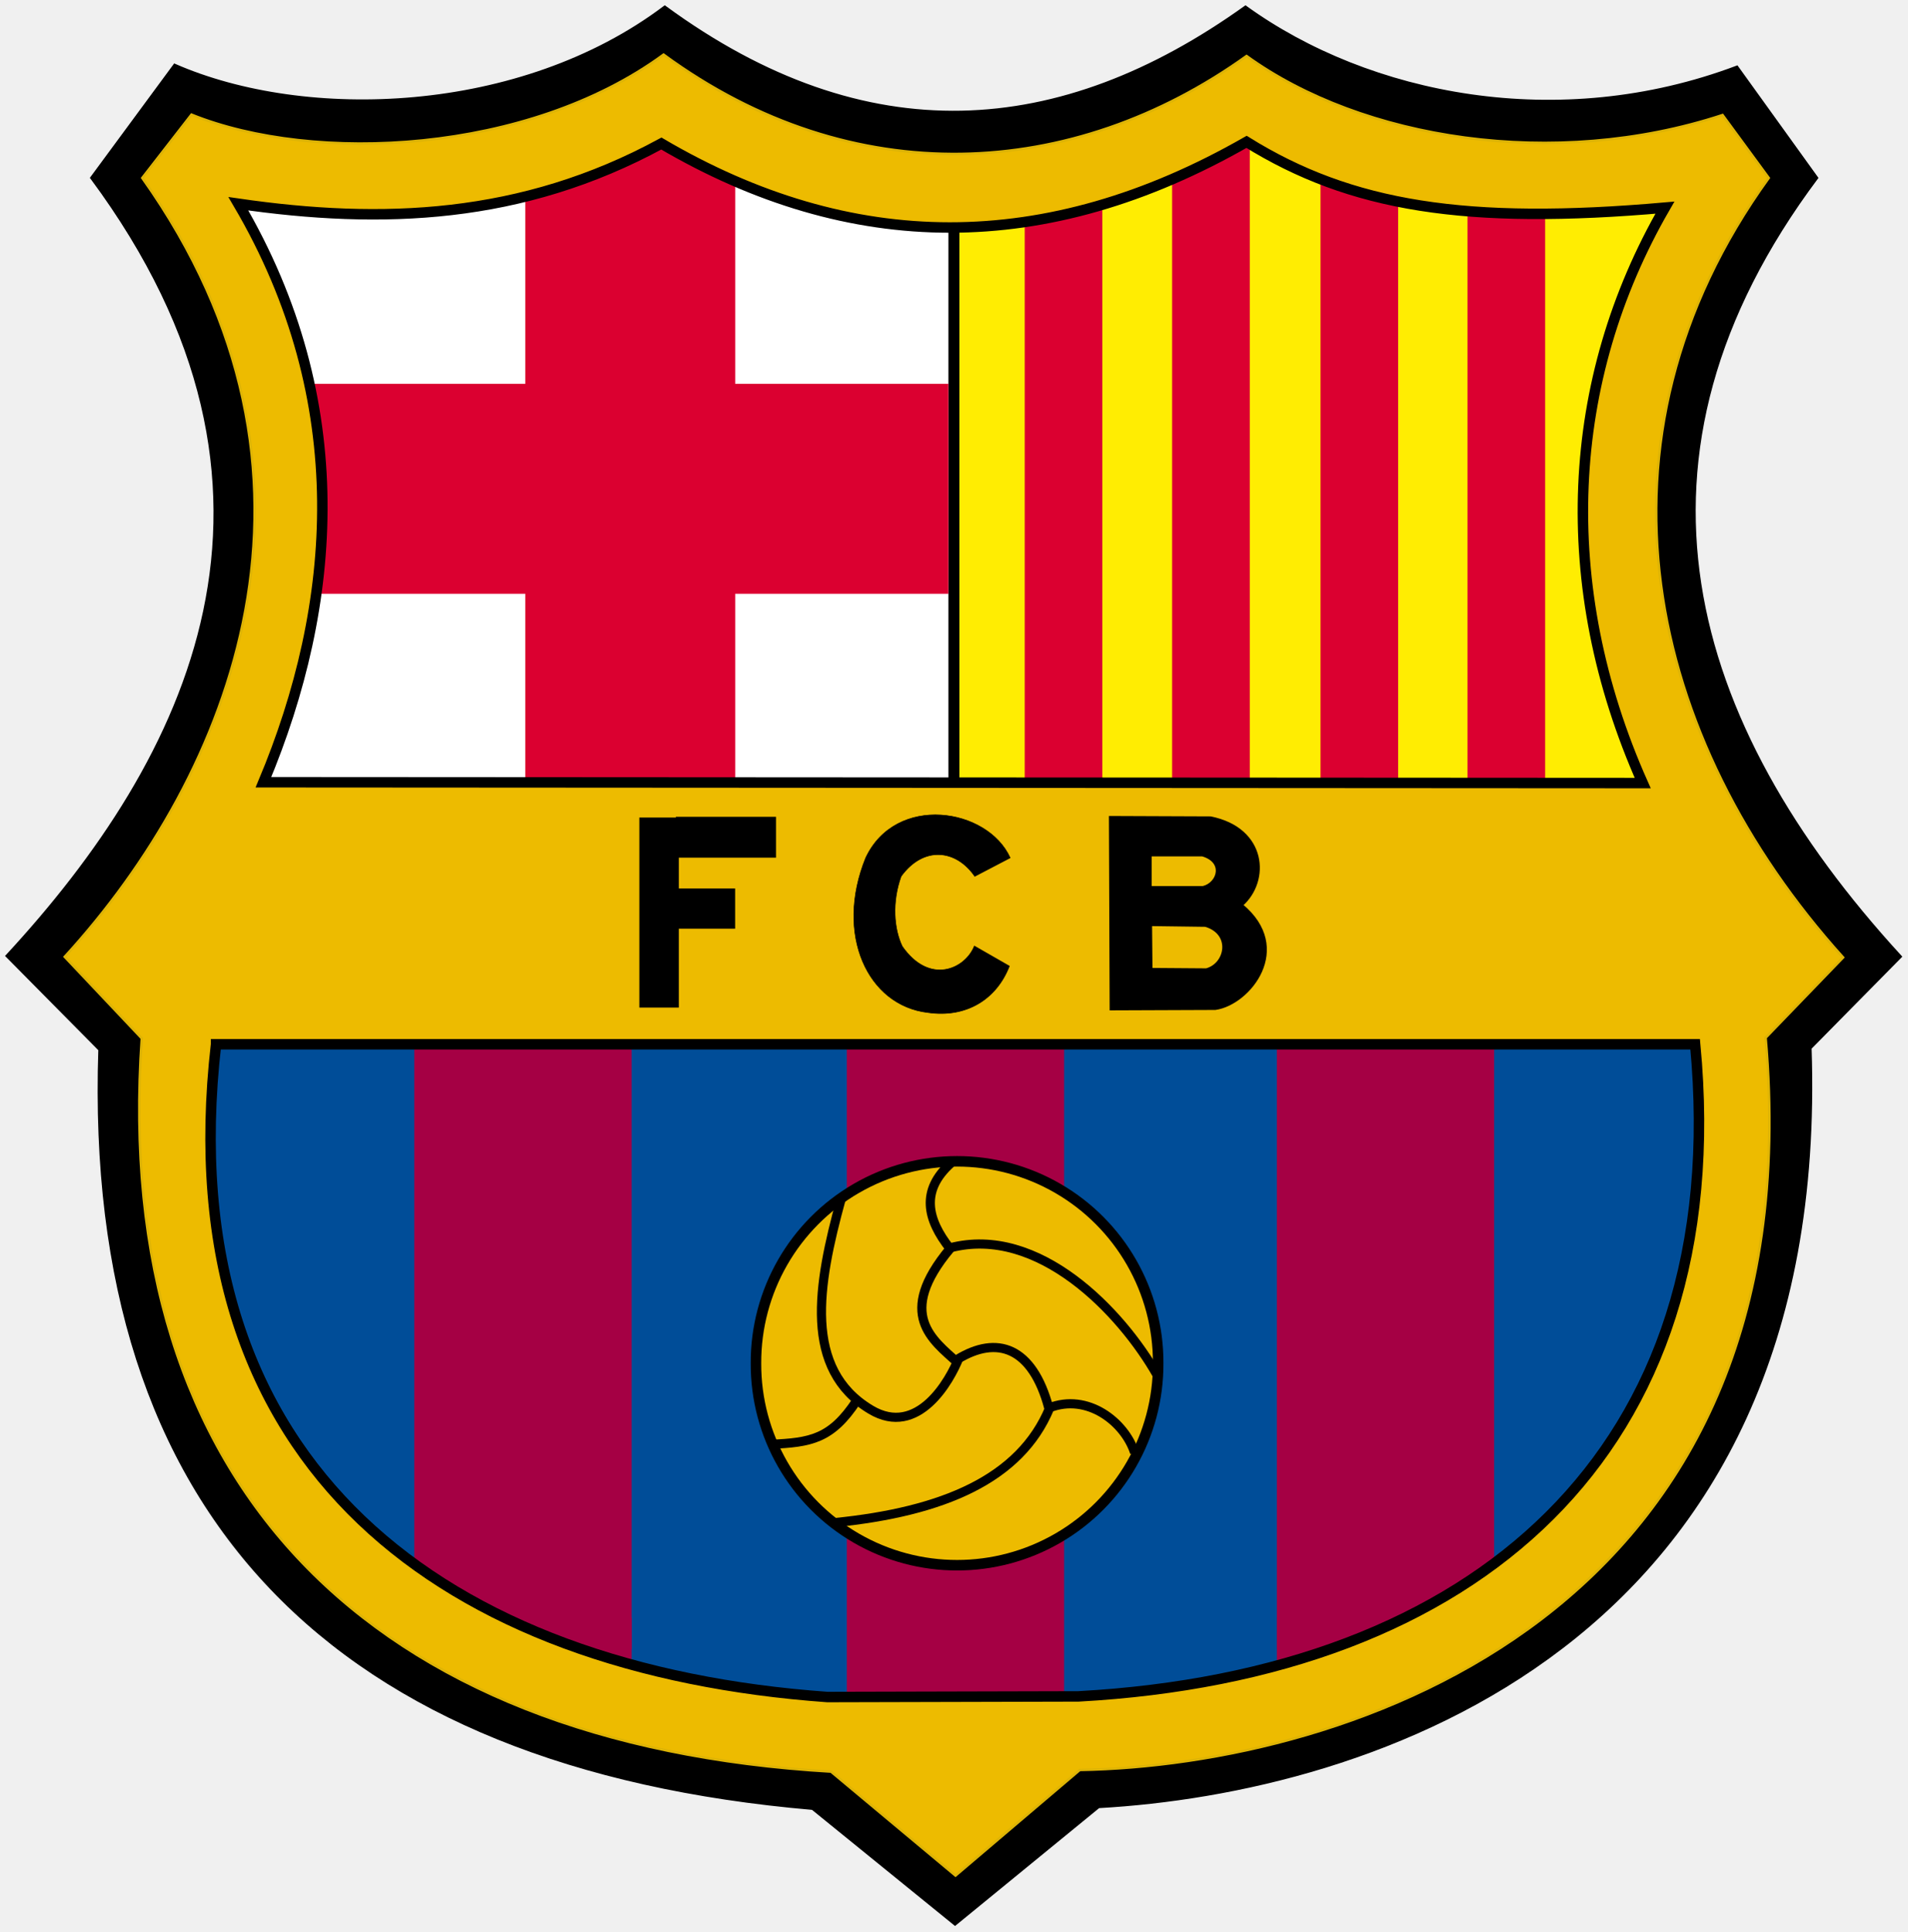
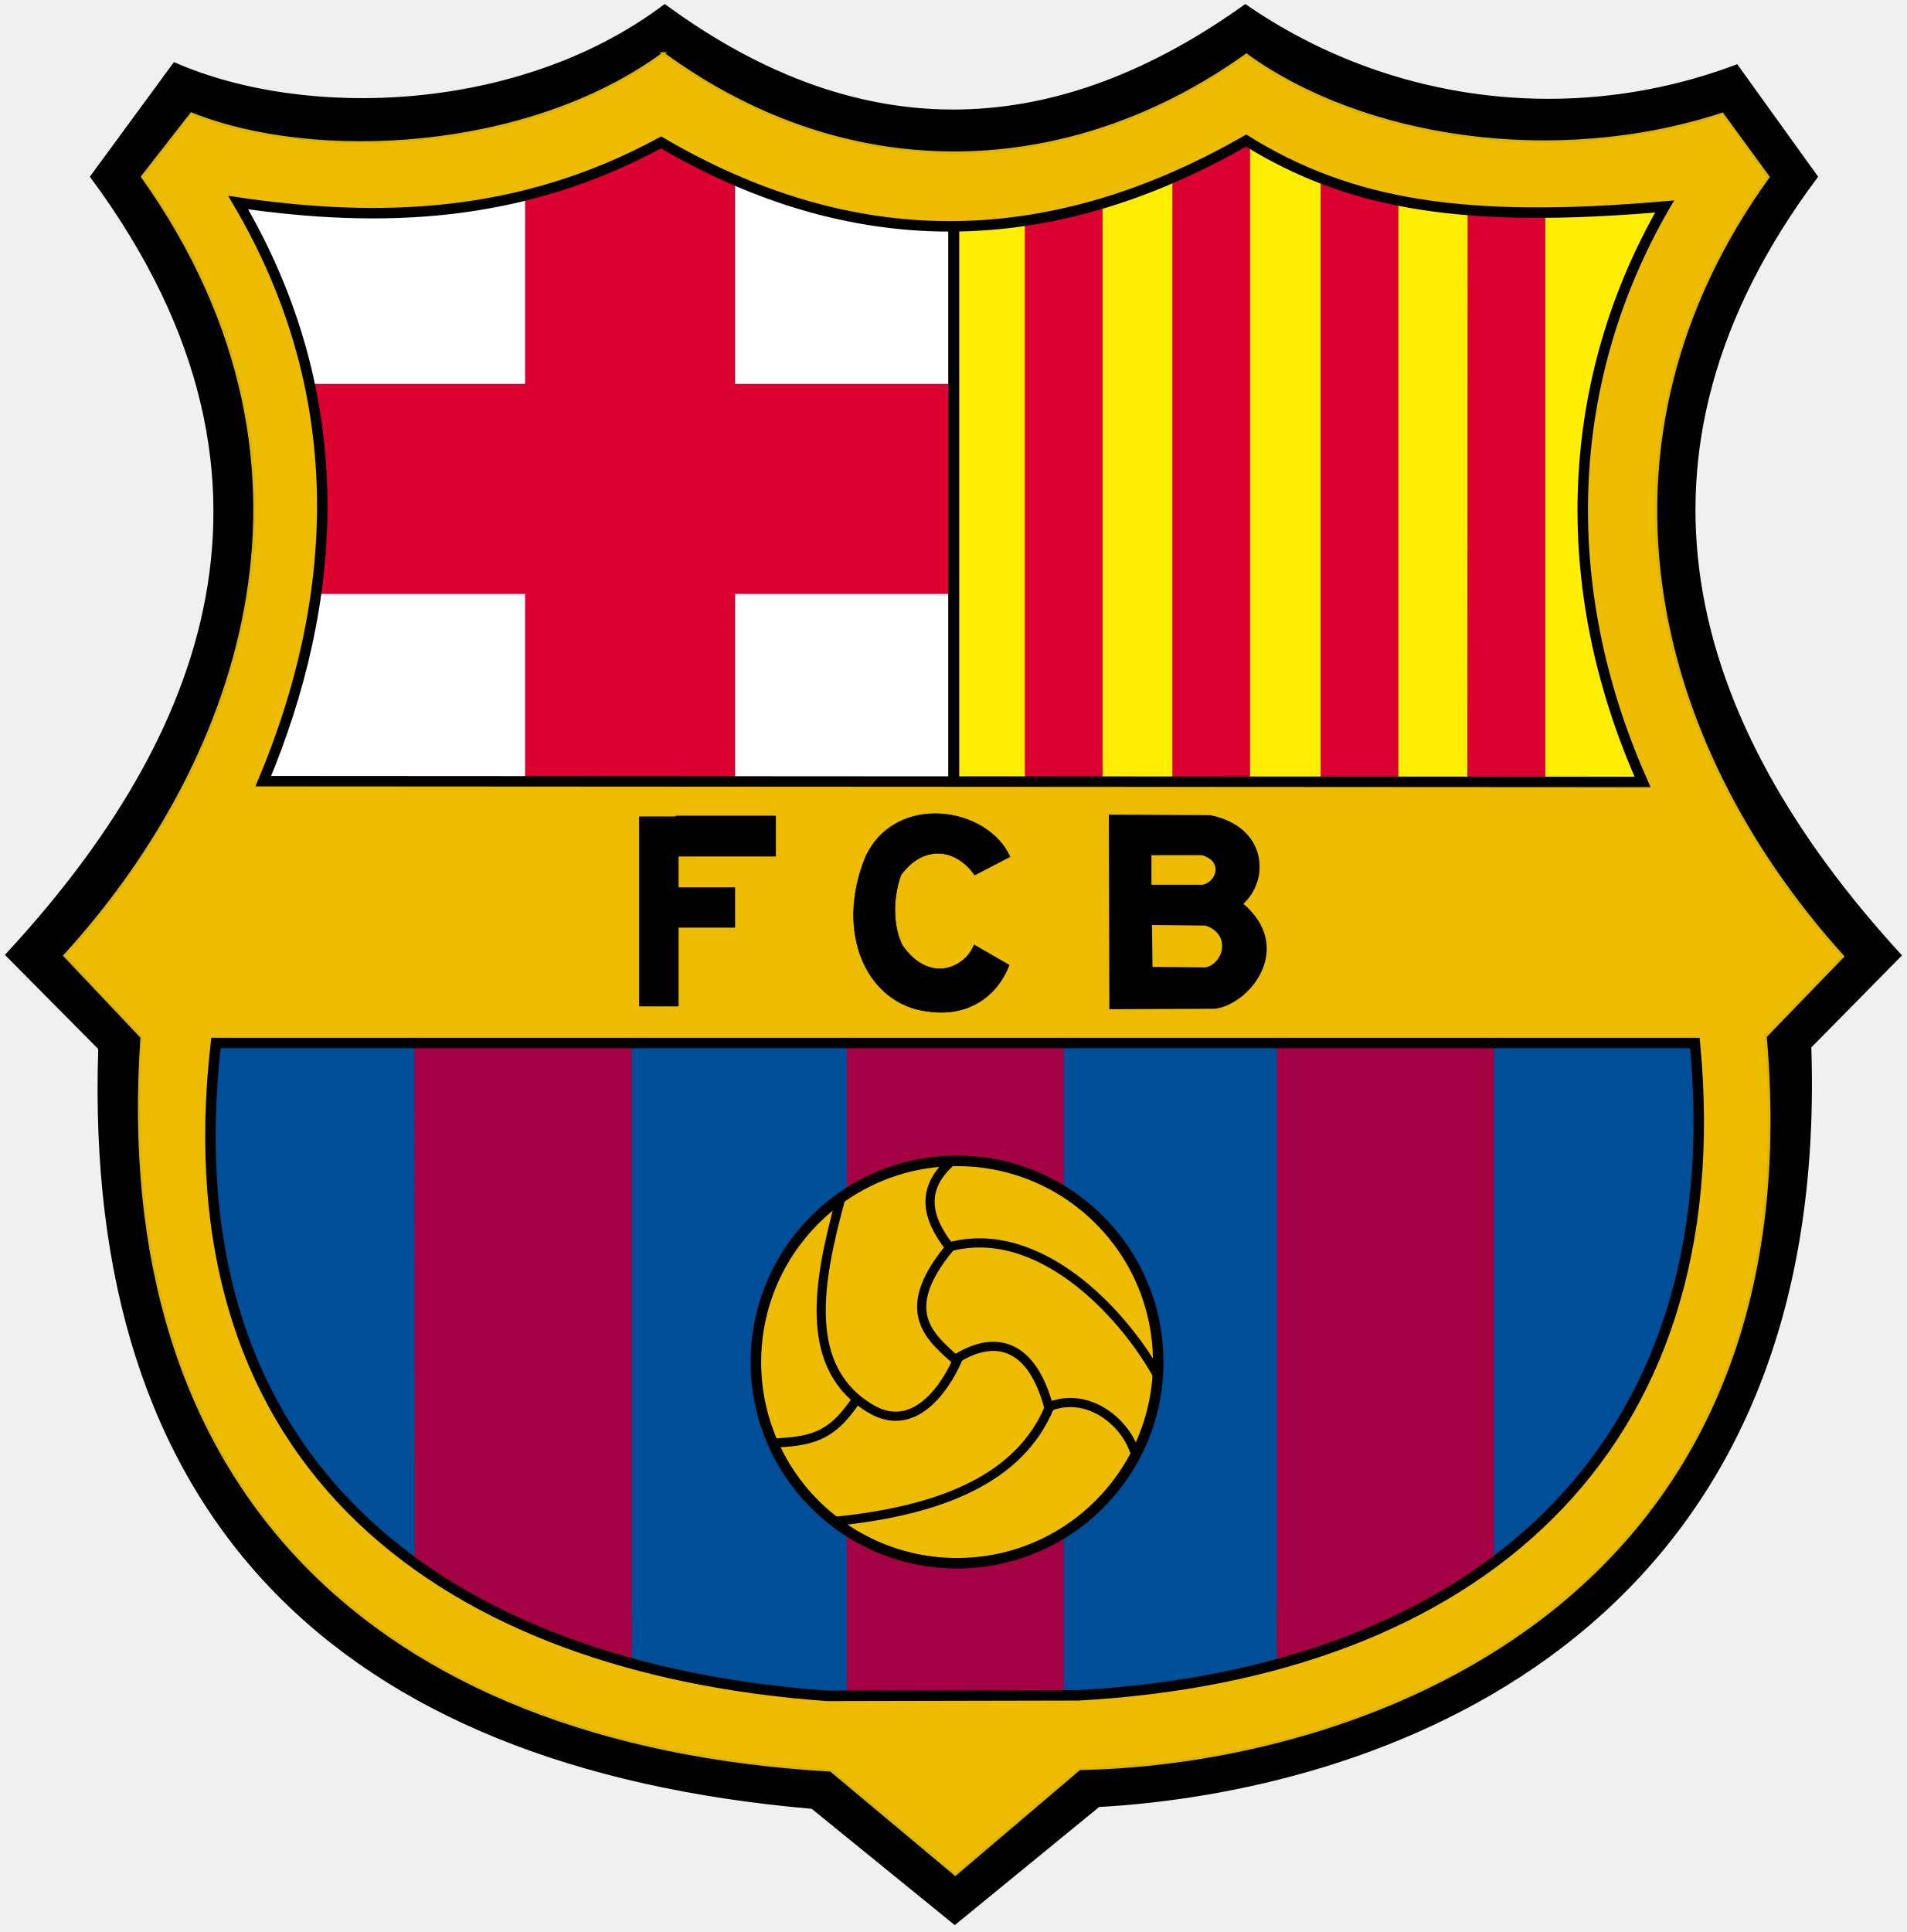
- <svg xmlns="http://www.w3.org/2000/svg" version="1.0" viewBox="1.89 2.46 138.04 139.75">
-   <path d="M74.644 174.448c50.081 21.983 132.278 19.38 187.41-22.228 77.09 56.484 151.285 50.686 222.027 0 47.165 34.092 119.78 48.648 187.916 22.944l30.545 42.44c-79.649 106.443-50.166 208.19 31.988 297.731l-34.498 34.98c7.815 229.58-169.998 284.393-272.102 290.083l-54.897 44.915-54.487-44.245C136.26 825.325 40.016 729.158 45.97 550.904L10.5 515.068C79.804 440.105 131.882 337.67 42.855 217.58z" data-source="https://football-logos.cc" style="fill:#000;fill-opacity:1;fill-rule:evenodd;stroke:#000;stroke-width:1px;stroke-linecap:butt;stroke-linejoin:miter;stroke-opacity:1" transform="translate(.398 -25.853)scale(.18927)" />
-   <path d="M78.794 546.281h586.55c15.415 162.311-87.706 249.98-244.514 258.598l-99.643.252c-150.023-10.784-261.795-89.993-242.393-258.85" style="fill:#004d98;fill-opacity:1;fill-rule:evenodd;stroke:none" transform="translate(.398 -25.853)scale(.18927)" />
-   <path d="M331.65 548.233h83.086v259.363H331.65z" style="fill:#a50044;fill-opacity:1;fill-rule:nonzero;stroke:none" transform="translate(.398 -25.853)scale(.18927)" />
-   <path d="M166.417 548.233h83.086v231.796h-83.086z" style="fill:#a50044;fill-opacity:1;fill-rule:nonzero;stroke:none" transform="translate(.373 -25.853)scale(.18927)" />
-   <path d="M195.386 768.152h54.117v23.877h-54.117zm300.817-219.919h83.086v231.796h-83.086z" style="fill:#a50044;fill-opacity:1;fill-rule:nonzero;stroke:none" transform="translate(.373 -25.853)scale(.18927)" />
-   <path d="M496.203 768.152h54.117v23.877h-54.117z" style="fill:#a50044;fill-opacity:1;fill-rule:nonzero;stroke:none" transform="translate(.373 -25.853)scale(.18927)" />
-   <path d="M370.491 228.08v230.373L90.5 460.48l28.86-110.884L83.41 216.94l177.21-22.784z" style="fill:#fff;fill-opacity:1;fill-rule:evenodd;stroke:none;stroke-width:1px;stroke-linecap:butt;stroke-linejoin:miter;stroke-opacity:1" transform="translate(.398 -25.853)scale(.18927)" />
-   <path d="M374.542 228.08v230.373l279.993 2.026-28.86-110.884 35.948-132.655-177.21-22.784z" style="fill:#ffed02;fill-opacity:1;fill-rule:evenodd;stroke:none" transform="translate(.398 -25.853)scale(.18927)" />
-   <path d="M208.704 200.719h80.278v256.307h-80.278z" style="fill:#db0030;fill-opacity:1;fill-rule:nonzero;stroke:none" transform="translate(.398 -25.853)scale(.18927)" />
-   <path d="M296.322-370.491H376.6v249.801h-80.278z" style="fill:#db0030;fill-opacity:1;fill-rule:nonzero;stroke:none" transform="rotate(90 13.125 -12.727)scale(.18927)" />
-   <path d="M399.801 218.888h29.691v236.469h-29.691zm56.362-16.939h29.691v253.966h-29.691zm56.732 14.315h29.691v240.18h-29.691zm56.201 8.799h29.691V456.23h-29.691z" data-source="https://football-logos.cc" style="fill:#db0030;fill-opacity:1;fill-rule:nonzero;stroke:none" transform="translate(.373 -25.853)scale(.18927)" />
-   <path d="M261.587 170.469c-51.707 37.9-133.53 41.887-180.5 22.937l-18.813 24.219c80.708 113.56 34.338 227.81-29.656 297.781l29.469 31.188c-11.958 171.165 87.93 270.157 263.531 280.343l47.594 39.75 47.5-40.375c102.26-1.763 281.57-59.115 262.25-279.968l29.625-30.688c-75.153-83.346-101.056-197.505-28.438-298.031l-17.656-24.062c-64.255 21.116-137.765 9.411-182-22.563-66.348 47.537-150.605 52.444-222.906-.531zM485.087 203c39.892 24.77 83.974 31.818 159.969 25.156-38.055 65.84-42.165 144.274-8.47 220l-527.374-.312c28.364-67.666 34.872-145.53-9.594-221.188 54.813 7.958 108.356 6.051 161.75-23 72.423 42.515 146.929 43.293 223.719-.656zM90.493 548.844h565.531c14.863 156.492-84.563 241.002-235.75 249.312l-96.094.25c-144.644-10.398-252.393-86.76-233.687-249.562z" style="fill:#edbb00;fill-opacity:1;fill-rule:evenodd;stroke:#deb405;stroke-width:.938px;stroke-linecap:butt;stroke-linejoin:miter;stroke-opacity:1" transform="translate(.398 -25.853)scale(.18927)" />
-   <path d="M99.008 227.48c44.466 75.657 37.953 153.52 9.59 221.186l527.362.312c-33.695-75.727-29.57-154.161 8.483-220.001-75.994 6.66-120.065-.38-159.957-25.15-76.79 43.95-151.32 43.155-223.744.64-53.393 29.05-106.921 30.971-161.734 23.013zm-8.52 321.363H656.01c14.863 156.492-84.561 241.017-235.748 249.328l-96.07.243c-144.646-10.398-252.41-86.768-233.704-249.57zm282.209-313.45v213.684" style="fill:none;fill-rule:evenodd;stroke:#000;stroke-width:4;stroke-linecap:butt;stroke-linejoin:miter;stroke-miterlimit:4;stroke-dasharray:none;stroke-opacity:1" transform="translate(.398 -25.853)scale(.18927)" />
-   <path d="M391.554 656.71a57.378 57.378 0 1 1-114.755 0 57.378 57.378 0 1 1 114.755 0z" style="fill:#edbb00;fill-opacity:1;fill-rule:nonzero;stroke:#000;stroke-width:3;stroke-linecap:butt;stroke-linejoin:miter;stroke-miterlimit:4;stroke-opacity:1;stroke-dasharray:none;stroke-dashoffset:0" transform="translate(-13.608 -65.45)scale(.25363)" />
+ <svg xmlns="http://www.w3.org/2000/svg" viewBox="1.9 2.5 138 139.8">
+   <path d="M74.6 174.4c50.1 22 132.3 19.4 187.5-22.2 77 56.5 151.2 50.7 222 0a204 204 0 0 0 187.9 23l30.5 42.4c-79.6 106.4-50.1 208.2 32 297.7l-34.5 35c7.8 229.6-170 284.4-272 290.1l-55 45-54.5-44.3C136.3 825.3 40 729 46 550.9l-35.5-35.8c69.3-75 121.4-177.4 32.4-297.5z" data-source="https://football-logos.cc" style="fill:#000;fill-opacity:1;fill-rule:evenodd;stroke:#000;stroke-width:1px;stroke-linecap:butt;stroke-linejoin:miter;stroke-opacity:1" transform="translate(.4 -25.9)scale(.18927)" />
+   <path d="M78.8 546.3h586.5c15.5 162.3-87.7 250-244.5 258.6l-99.6.2c-150-10.8-261.8-90-242.4-258.8" style="fill:#004d98;fill-opacity:1;fill-rule:evenodd;stroke:none" transform="translate(.4 -25.9)scale(.18927)" />
+   <path d="M331.7 548.2h83v259.4h-83zm-165.3 0h83.1V780h-83z" style="fill:#a50044;fill-opacity:1;fill-rule:nonzero;stroke:none" transform="translate(.4 -25.9)scale(.18927)" />
+   <path d="M195.4 768.2h54.1V792h-54.1zm300.8-220h83V780h-83z" style="fill:#a50044;fill-opacity:1;fill-rule:nonzero;stroke:none" transform="translate(.4 -25.9)scale(.18927)" />
+   <path d="M496.2 768.2h54.1V792h-54.1z" style="fill:#a50044;fill-opacity:1;fill-rule:nonzero;stroke:none" transform="translate(.4 -25.9)scale(.18927)" />
+   <path d="M370.5 228v230.5l-280 2 28.9-110.9-36-132.7 177.2-22.7z" style="fill:#fff;fill-opacity:1;fill-rule:evenodd;stroke:none;stroke-width:1px;stroke-linecap:butt;stroke-linejoin:miter;stroke-opacity:1" transform="translate(.4 -25.9)scale(.18927)" />
+   <path d="M374.5 228v230.5l280 2-28.8-111 36-132.6-177.3-22.7z" style="fill:#ffed02;fill-opacity:1;fill-rule:evenodd;stroke:none" transform="translate(.4 -25.9)scale(.18927)" />
+   <path d="M208.7 200.7H289V457h-80.3z" style="fill:#db0030;fill-opacity:1;fill-rule:nonzero;stroke:none" transform="translate(.4 -25.9)scale(.18927)" />
+   <path d="M296.3-370.5h80.3v249.8h-80.3z" style="fill:#db0030;fill-opacity:1;fill-rule:nonzero;stroke:none" transform="rotate(90 13.1 -12.7)scale(.18927)" />
+   <path d="M399.8 218.9h29.7v236.5h-29.7zm56.4-17h29.7v254h-29.7zm56.7 14.4h29.7v240.1h-29.7zm56.2 8.8h29.7v231.1H569z" data-source="https://football-logos.cc" style="fill:#db0030;fill-opacity:1;fill-rule:nonzero;stroke:none" transform="translate(.4 -25.9)scale(.18927)" />
+   <path d="M261.6 170.5c-51.7 37.9-133.5 41.9-180.5 23l-18.8 24.1C143 331.2 96.6 445.4 32.6 515.4l29.5 31.2c-12 171.2 88 270.2 263.5 280.3l47.6 39.8 47.5-40.4c102.3-1.8 281.6-59.1 262.3-280l29.6-30.6c-75.2-83.4-101-197.5-28.5-298l-17.6-24.1c-64.3 21-137.8 9.4-182-22.6-66.4 47.5-150.6 52.4-223-.5zM485 203c39.9 24.8 84 31.8 160 25.2-38.1 65.8-42.2 144.2-8.5 220l-527.4-.4c28.4-67.6 34.9-145.5-9.6-221.1 54.8 8 108.4 6 161.8-23 72.4 42.5 146.9 43.2 223.7-.7zM90.5 548.8H656c14.9 156.5-84.5 241-235.7 249.4l-96.1.2C179.5 788 71.8 711.6 90.5 548.8z" style="fill:#edbb00;fill-opacity:1;fill-rule:evenodd;stroke:#deb405;stroke-width:.938px;stroke-linecap:butt;stroke-linejoin:miter;stroke-opacity:1" transform="translate(.4 -25.9)scale(.18927)" />
+   <path d="M99 227.5c44.5 75.6 38 153.5 9.6 221.2l527.4.3c-33.7-75.7-29.6-154.2 8.4-220-76 6.6-120-.4-160-25.2-76.7 44-151.2 43.2-223.7.7-53.4 29-106.9 31-161.7 23zm-8.5 321.3H656c14.9 156.5-84.6 241-235.7 249.4l-96.1.2C179.5 788 71.8 711.6 90.5 548.8zm282.2-313.4V449" style="fill:none;fill-rule:evenodd;stroke:#000;stroke-width:4;stroke-linecap:butt;stroke-linejoin:miter;stroke-miterlimit:4;stroke-dasharray:none;stroke-opacity:1" transform="translate(.4 -25.9)scale(.18927)" />
+   <path d="M391.6 656.7a57.4 57.4 0 1 1-114.8 0 57.4 57.4 0 1 1 114.8 0z" style="fill:#edbb00;fill-opacity:1;fill-rule:nonzero;stroke:#000;stroke-width:3;stroke-linecap:butt;stroke-linejoin:miter;stroke-miterlimit:4;stroke-opacity:1;stroke-dasharray:none;stroke-dashoffset:0" transform="translate(-13.6 -65.5)scale(.25363)" />
  <g style="stroke-width:3.5;stroke-miterlimit:4;stroke-dasharray:none">
-     <path d="M329.448 608.16c-8.975 32.709-14.54 64.915 11.35 80.391 18.09 10.814 30.322-11.24 33.711-19.784" style="fill:none;fill-rule:evenodd;stroke:#000;stroke-width:3.5;stroke-linecap:butt;stroke-linejoin:miter;stroke-miterlimit:4;stroke-dasharray:none;stroke-opacity:1" transform="translate(.398 -25.853)scale(.18927)" />
-     <path d="M302.65 701.792c15.157-.692 23.066-1.938 32.788-16.709" style="fill:none;fill-rule:evenodd;stroke:#000;stroke-width:3.5;stroke-linecap:butt;stroke-linejoin:miter;stroke-miterlimit:4;stroke-dasharray:none;stroke-opacity:1" transform="translate(.398 -25.853)scale(.18927)" />
+     <path d="M329.4 608.2c-9 32.7-14.5 64.9 11.4 80.4 18 10.8 30.3-11.3 33.7-19.8" style="fill:none;fill-rule:evenodd;stroke:#000;stroke-width:3.5;stroke-linecap:butt;stroke-linejoin:miter;stroke-miterlimit:4;stroke-dasharray:none;stroke-opacity:1" transform="translate(.4 -25.9)scale(.18927)" />
+     <path d="M302.7 701.8c15.1-.7 23-2 32.7-16.7" style="fill:none;fill-rule:evenodd;stroke:#000;stroke-width:3.5;stroke-linecap:butt;stroke-linejoin:miter;stroke-miterlimit:4;stroke-dasharray:none;stroke-opacity:1" transform="translate(.4 -25.9)scale(.18927)" />
  </g>
-   <path d="M373.871 669.341c15.21-9.35 28.738-4.825 35.023 18.58 14.803-5.949 29.07 5.476 32.787 17.024" style="fill:none;fill-rule:evenodd;stroke:#000;stroke-width:3.5;stroke-linecap:butt;stroke-linejoin:miter;stroke-miterlimit:4;stroke-dasharray:none;stroke-opacity:1" transform="translate(.398 -25.853)scale(.18927)" />
-   <path d="M409.209 687.92c-11.237 27.129-40.792 39.687-82.283 43.822m46.969-61.289c-9.336-8.548-23.698-18.33-2.775-43.461-8.878-11.25-11.297-22.243.309-32.674" style="fill:none;fill-rule:evenodd;stroke:#000;stroke-width:3.5;stroke-linecap:butt;stroke-linejoin:miter;stroke-miterlimit:4;stroke-dasharray:none;stroke-opacity:1" transform="translate(.398 -25.853)scale(.18927)" />
-   <path d="M450.338 675.385c-13.655-24.138-45.436-57.585-79.218-48.702" style="fill:none;fill-rule:evenodd;stroke:#000;stroke-width:3.5;stroke-linecap:butt;stroke-linejoin:miter;stroke-miterlimit:4;stroke-dasharray:none;stroke-opacity:1" transform="translate(.398 -25.853)scale(.18927)" />
-   <path d="M266.3 461.88v.28h-13.969v72.657h15.094v-30.156h21.531v-15.375h-21.53v-11.781h37.155V461.88z" style="fill:#000;fill-opacity:1;fill-rule:nonzero;stroke:none;stroke-width:3.5;stroke-linecap:butt;stroke-linejoin:miter;stroke-miterlimit:4;stroke-dasharray:none;stroke-dashoffset:0;stroke-opacity:1" transform="translate(.398 -25.853)scale(.18927)" />
-   <path d="m380.57 484.64 13.547-7.076c-8.648-19.12-43.71-24.557-55.244 0-11.9 29.293.75 56.506 23.784 59.158 14.636 2.131 26.234-5.034 31.159-17.762l-13.397-7.677c-3.568 8.89-17.172 15.009-27.547.15-3.195-6.64-4.014-16.86-.451-26.794 8.508-11.69 20.945-10.425 28.148 0z" style="fill:#000;fill-rule:evenodd;stroke:#000;stroke-width:.2;stroke-linecap:butt;stroke-linejoin:miter;stroke-miterlimit:4;stroke-dasharray:none;stroke-opacity:1" transform="translate(.398 -25.853)scale(.18927)" />
-   <path d="m432.363 462.067.28 73.313 39.907-.157c12.985-1.818 30.008-23.074 10.063-39.593 10.545-9.294 9.223-29.173-11.875-33.407zm15.343 14.438h19.875c8.74 2.515 6.147 10.917.282 12.343h-20.157zm.157 26.656 20.906.281c10.341 3.078 8.006 14.863.312 16.875l-21.062-.156z" data-source="https://football-logos.cc" style="fill:#000;fill-rule:evenodd;stroke:#000;stroke-width:1px;stroke-linecap:butt;stroke-linejoin:miter;stroke-opacity:1" transform="translate(.398 -25.853)scale(.18927)" />
+   <path d="M373.9 669.3c15.2-9.3 28.7-4.8 35 18.6 14.8-6 29 5.5 32.8 17" style="fill:none;fill-rule:evenodd;stroke:#000;stroke-width:3.5;stroke-linecap:butt;stroke-linejoin:miter;stroke-miterlimit:4;stroke-dasharray:none;stroke-opacity:1" transform="translate(.4 -25.9)scale(.18927)" />
+   <path d="M409.2 688c-11.2 27-40.8 39.6-82.3 43.7m47-61.2c-9.3-8.6-23.7-18.4-2.8-43.5-8.9-11.3-11.3-22.3.3-32.7" style="fill:none;fill-rule:evenodd;stroke:#000;stroke-width:3.5;stroke-linecap:butt;stroke-linejoin:miter;stroke-miterlimit:4;stroke-dasharray:none;stroke-opacity:1" transform="translate(.4 -25.9)scale(.18927)" />
+   <path d="M450.3 675.4c-13.6-24.2-45.4-57.6-79.2-48.7" style="fill:none;fill-rule:evenodd;stroke:#000;stroke-width:3.5;stroke-linecap:butt;stroke-linejoin:miter;stroke-miterlimit:4;stroke-dasharray:none;stroke-opacity:1" transform="translate(.4 -25.9)scale(.18927)" />
+   <path d="M266.3 461.9v.3h-14v72.6h15.1v-30.1H289v-15.4h-21.6v-11.8h37.2v-15.6z" style="fill:#000;fill-opacity:1;fill-rule:nonzero;stroke:none;stroke-width:3.5;stroke-linecap:butt;stroke-linejoin:miter;stroke-miterlimit:4;stroke-dasharray:none;stroke-dashoffset:0;stroke-opacity:1" transform="translate(.4 -25.9)scale(.18927)" />
+   <path d="m380.6 484.6 13.5-7c-8.6-19.2-43.7-24.6-55.2 0-12 29.3.7 56.5 23.8 59.1 14.6 2.2 26.2-5 31.1-17.7l-13.4-7.7c-3.5 8.9-17.2 15-27.5.1-3.2-6.6-4-16.8-.5-26.8 8.5-11.7 21-10.4 28.2 0z" style="fill:#000;fill-rule:evenodd;stroke:#000;stroke-width:.2;stroke-linecap:butt;stroke-linejoin:miter;stroke-miterlimit:4;stroke-dasharray:none;stroke-opacity:1" transform="translate(.4 -25.9)scale(.18927)" />
+   <path d="m432.4 462 .2 73.4 40-.2c13-1.8 30-23 10-39.6 10.6-9.3 9.2-29.1-11.9-33.4zm15.3 14.5h19.9c8.7 2.5 6.1 11 .3 12.3h-20.2zm.2 26.7 20.9.2c10.3 3.1 8 15 .3 17l-21-.2z" data-source="https://football-logos.cc" style="fill:#000;fill-rule:evenodd;stroke:#000;stroke-width:1px;stroke-linecap:butt;stroke-linejoin:miter;stroke-opacity:1" transform="translate(.4 -25.9)scale(.18927)" />
</svg>
